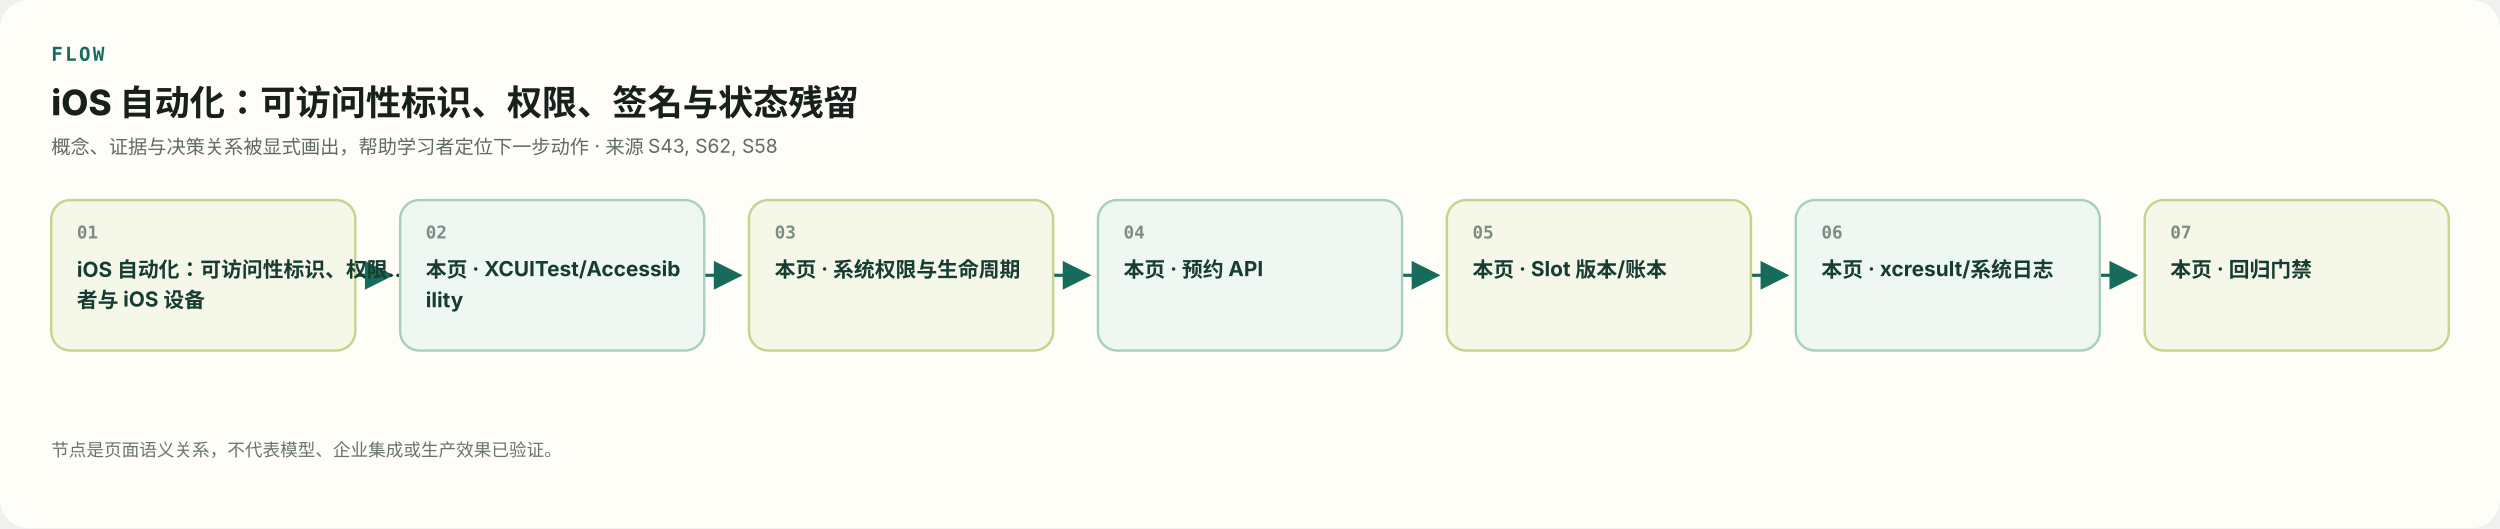
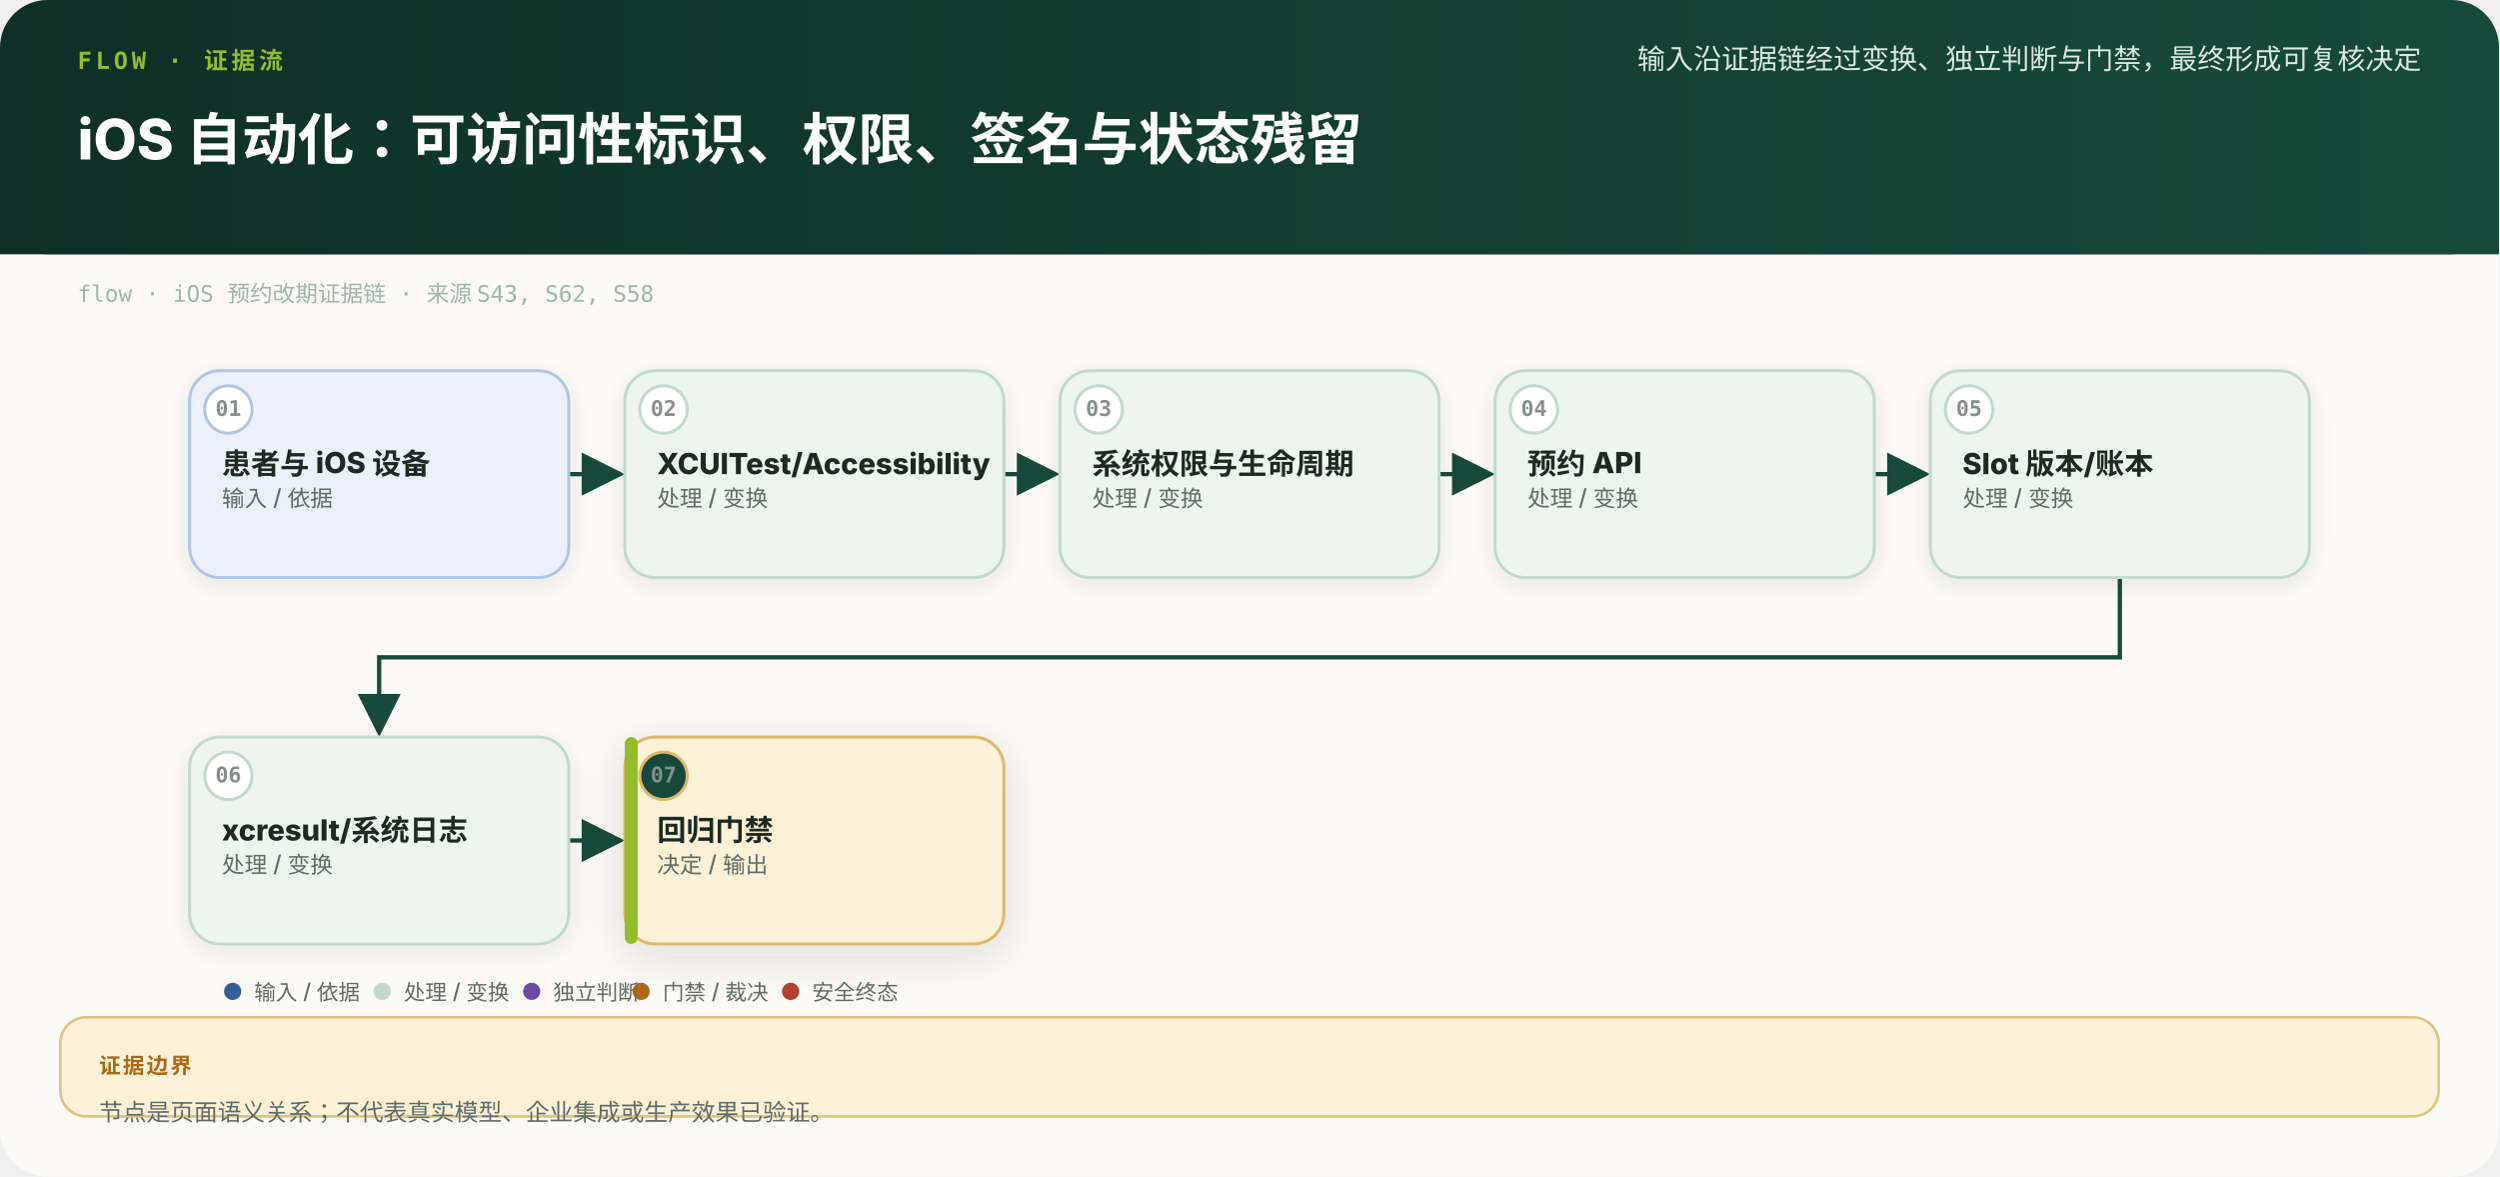
- <svg xmlns="http://www.w3.org/2000/svg" role="img" aria-labelledby="title desc" viewBox="0 0 1562 330" width="1562" height="330">
+ <svg xmlns="http://www.w3.org/2000/svg" role="img" aria-labelledby="title desc" viewBox="0 0 1160 546" width="1160" height="546">
+   <linearGradient id="ds-header-grad" x1="0" y1="0" x2="1" y2="0">
+     <stop offset="0" stop-color="#0e3026" />
+     <stop offset="1" stop-color="#174a3a" />
+   </linearGradient>
  <defs>
-     <marker id="arrow" markerWidth="9" markerHeight="9" refX="7" refY="4.5" orient="auto">
-       <path d="M0,0 L9,4.5 L0,9 z" fill="#176b5b" />
+     <filter id="ds-soft" x="-20%" y="-20%" width="140%" height="150%">
+       <feDropShadow dx="0" dy="3" stdDeviation="6" flood-color="#0e3026" flood-opacity="0.08" />
+     </filter>
+     <filter id="ds-strong" x="-20%" y="-20%" width="140%" height="150%">
+       <feDropShadow dx="0" dy="5" stdDeviation="10" flood-color="#0e3026" flood-opacity="0.13" />
+     </filter>
+     <marker id="ds-arw-forest" markerWidth="10" markerHeight="10" refX="8" refY="5" orient="auto">
+       <path d="M0 0 L10 5 L0 10 z" fill="#174a3a" />
+     </marker>
+     <marker id="ds-arw-amber" markerWidth="10" markerHeight="10" refX="8" refY="5" orient="auto">
+       <path d="M0 0 L10 5 L0 10 z" fill="#a96a18" />
+     </marker>
+     <marker id="ds-arw-red" markerWidth="10" markerHeight="10" refX="8" refY="5" orient="auto">
+       <path d="M0 0 L10 5 L0 10 z" fill="#b2402f" />
+     </marker>
+     <marker id="ds-arw-soft" markerWidth="10" markerHeight="10" refX="8" refY="5" orient="auto">
+       <path d="M0 0 L10 5 L0 10 z" fill="#85908a" />
    </marker>
  </defs>
  <style>
-     .canvas{fill:#fffdf8}.eyebrow{font:700 12px ui-monospace,monospace;letter-spacing:.12em;fill:#176b5b}.title{font:800 22px -apple-system,BlinkMacSystemFont,"PingFang SC",sans-serif;fill:#17201d}.subtitle{font:400 12px -apple-system,BlinkMacSystemFont,"PingFang SC",sans-serif;fill:#5f6b65}.node rect{fill:#eef7f2;stroke:#a7cfc0;stroke-width:1.5}.node:nth-of-type(odd) rect{fill:#f5f7e8;stroke:#c6d38b}.node-index{font:700 11px ui-monospace,monospace;fill:#7d8c84}.node-label{font:700 13px -apple-system,BlinkMacSystemFont,"PingFang SC",sans-serif;fill:#173d32}.arrow{stroke:#176b5b;stroke-width:2;fill:none}.source{font:400 11px ui-monospace,monospace;fill:#68756e}
-   </style>
-   <rect class="canvas" width="100%" height="100%" rx="18" />
-   <text x="32" y="38" class="eyebrow">FLOW</text>
-   <text x="32" y="72" class="title">iOS 自动化：可访问性标识、权限、签名与状态残留</text>
-   <text x="32" y="96" class="subtitle">概念、证据与决策关系被显式画出，帮助学习者定位下一步动作 · 来源 S43, S62, S58</text>
-   <path d="M 222 172 L 242 172" class="arrow" marker-end="url(#arrow)" />
-   <path d="M 440 172 L 460 172" class="arrow" marker-end="url(#arrow)" />
-   <path d="M 658 172 L 678 172" class="arrow" marker-end="url(#arrow)" />
-   <path d="M 876 172 L 896 172" class="arrow" marker-end="url(#arrow)" />
-   <path d="M 1094 172 L 1114 172" class="arrow" marker-end="url(#arrow)" />
-   <path d="M 1312 172 L 1332 172" class="arrow" marker-end="url(#arrow)" />
-   <g class="node">
-     <rect x="32" y="125" width="190" height="94" rx="12" />
-     <text x="48" y="149" class="node-index">01</text>
-     <text x="48" y="173" class="node-label">iOS 自动化：可访问性标识、权限… · 患</text>
-     <text x="48" y="192" class="node-label">者与 iOS 设备</text>
+     .ds-bg{fill:#fbfaf6}
+     .ds-header{fill:url(#ds-header-grad)}
+     .ds-eyebrow{font:700 11px ui-monospace,SFMono-Regular,Menlo,Consolas,monospace;letter-spacing:.16em;fill:#93bd2c}
+     .ds-title{font:800 26px -apple-system,BlinkMacSystemFont,"Segoe UI","PingFang SC","Hiragino Sans GB","Microsoft YaHei",sans-serif;fill:#ffffff}
+     .ds-subtitle{font:500 13px -apple-system,BlinkMacSystemFont,"Segoe UI","PingFang SC","Hiragino Sans GB","Microsoft YaHei",sans-serif;fill:#d9e8e0}
+     .ds-source{font:500 10.5px ui-monospace,SFMono-Regular,Menlo,Consolas,monospace;fill:#9db7ab}
+     .ds-section{font:800 11px ui-monospace,SFMono-Regular,Menlo,Consolas,monospace;letter-spacing:.12em;fill:#174a3a}
+     .ds-foot{font:500 11px -apple-system,BlinkMacSystemFont,"Segoe UI","PingFang SC","Hiragino Sans GB","Microsoft YaHei",sans-serif;fill:#5f6c66}
+     .ds-footbadge{font:800 10px ui-monospace,SFMono-Regular,Menlo,Consolas,monospace;letter-spacing:.1em;fill:#a96a18}
+     .ds-node rect{stroke-width:1.4}
+     .ds-node-title{font:800 13.5px -apple-system,BlinkMacSystemFont,"Segoe UI","PingFang SC","Hiragino Sans GB","Microsoft YaHei",sans-serif;fill:#1c2924}
+     .ds-node-detail{font:500 10.5px -apple-system,BlinkMacSystemFont,"Segoe UI","PingFang SC","Hiragino Sans GB","Microsoft YaHei",sans-serif;fill:#5f6c66}
+     .ds-node-index{font:800 10px ui-monospace,SFMono-Regular,Menlo,Consolas,monospace;fill:#85908a}
+     .ds-edge{fill:none;stroke:#174a3a;stroke-width:2}
+     .ds-edge-label{font:600 9.5px -apple-system,BlinkMacSystemFont,"Segoe UI","PingFang SC","Hiragino Sans GB","Microsoft YaHei",sans-serif;fill:#5f6c66;paint-order:stroke;stroke:#fbfaf6;stroke-width:4px}
+     .ds-legend{font:500 10px -apple-system,BlinkMacSystemFont,"Segoe UI","PingFang SC","Hiragino Sans GB","Microsoft YaHei",sans-serif;fill:#5f6c66}
+ </style>
+   <rect class="ds-bg" width="1160" height="546" rx="22" />
+   <rect class="ds-header" x="0" y="0" width="1160" height="118" rx="22" />
+   <rect class="ds-header" x="0" y="96" width="1160" height="22" />
+   <text class="ds-eyebrow" x="36" y="32">FLOW · 证据流</text>
+   <text class="ds-subtitle" x="1124" y="32" text-anchor="end">输入沿证据链经过变换、独立判断与门禁，最终形成可复核决定</text>
+   <text class="ds-title" x="36" y="74">iOS 自动化：可访问性标识、权限、签名与状态残留</text>
+   <text class="ds-source" x="36" y="140">flow · iOS 预约改期证据链 · 来源 S43, S62, S58</text>
+   <path d="M 264 220 L 286 220" fill="none" stroke="#174a3a" stroke-width="2" marker-end="url(#ds-arw-forest)" />
+   <path d="M 466 220 L 488 220" fill="none" stroke="#174a3a" stroke-width="2" marker-end="url(#ds-arw-forest)" />
+   <path d="M 668 220 L 690 220" fill="none" stroke="#174a3a" stroke-width="2" marker-end="url(#ds-arw-forest)" />
+   <path d="M 870 220 L 892 220" fill="none" stroke="#174a3a" stroke-width="2" marker-end="url(#ds-arw-forest)" />
+   <path d="M 984 268 V 305 H 176 V 338" fill="none" stroke="#174a3a" stroke-width="2" marker-end="url(#ds-arw-forest)" />
+   <path d="M 264 390 L 286 390" fill="none" stroke="#174a3a" stroke-width="2" marker-end="url(#ds-arw-forest)" />
+   <g class="ds-node" filter="url(#ds-soft)">
+     <rect x="88" y="172" width="176" height="96" rx="14" fill="#eaf1fa" stroke="#aec6e3" />
+     <circle cx="106" cy="190" r="11" fill="#ffffff" stroke="#aec6e3" stroke-width="1.4" />
+     <text class="ds-node-index" x="106" y="193" text-anchor="middle">01</text>
+     <text class="ds-node-title" x="103" y="220">患者与 iOS 设备</text>
+     <text class="ds-node-detail" x="103" y="235">输入 / 依据</text>
  </g>
-   <g class="node">
-     <rect x="250" y="125" width="190" height="94" rx="12" />
-     <text x="266" y="149" class="node-index">02</text>
-     <text x="266" y="173" class="node-label">本页 · XCUITest/Accessib</text>
-     <text x="266" y="192" class="node-label">ility</text>
+   <g class="ds-node" filter="url(#ds-soft)">
+     <rect x="290" y="172" width="176" height="96" rx="14" fill="#edf5f0" stroke="#c2d9cc" />
+     <circle cx="308" cy="190" r="11" fill="#ffffff" stroke="#c2d9cc" stroke-width="1.4" />
+     <text class="ds-node-index" x="308" y="193" text-anchor="middle">02</text>
+     <text class="ds-node-title" x="305" y="220">XCUITest/Accessibility</text>
+     <text class="ds-node-detail" x="305" y="235">处理 / 变换</text>
  </g>
-   <g class="node">
-     <rect x="468" y="125" width="190" height="94" rx="12" />
-     <text x="484" y="149" class="node-index">03</text>
-     <text x="484" y="173" class="node-label">本页 · 系统权限与生命周期</text>
+   <g class="ds-node" filter="url(#ds-soft)">
+     <rect x="492" y="172" width="176" height="96" rx="14" fill="#edf5f0" stroke="#c2d9cc" />
+     <circle cx="510" cy="190" r="11" fill="#ffffff" stroke="#c2d9cc" stroke-width="1.4" />
+     <text class="ds-node-index" x="510" y="193" text-anchor="middle">03</text>
+     <text class="ds-node-title" x="507" y="220">系统权限与生命周期</text>
+     <text class="ds-node-detail" x="507" y="235">处理 / 变换</text>
  </g>
-   <g class="node">
-     <rect x="686" y="125" width="190" height="94" rx="12" />
-     <text x="702" y="149" class="node-index">04</text>
-     <text x="702" y="173" class="node-label">本页 · 预约 API</text>
+   <g class="ds-node" filter="url(#ds-soft)">
+     <rect x="694" y="172" width="176" height="96" rx="14" fill="#edf5f0" stroke="#c2d9cc" />
+     <circle cx="712" cy="190" r="11" fill="#ffffff" stroke="#c2d9cc" stroke-width="1.4" />
+     <text class="ds-node-index" x="712" y="193" text-anchor="middle">04</text>
+     <text class="ds-node-title" x="709" y="220">预约 API</text>
+     <text class="ds-node-detail" x="709" y="235">处理 / 变换</text>
  </g>
-   <g class="node">
-     <rect x="904" y="125" width="190" height="94" rx="12" />
-     <text x="920" y="149" class="node-index">05</text>
-     <text x="920" y="173" class="node-label">本页 · Slot 版本/账本</text>
+   <g class="ds-node" filter="url(#ds-soft)">
+     <rect x="896" y="172" width="176" height="96" rx="14" fill="#edf5f0" stroke="#c2d9cc" />
+     <circle cx="914" cy="190" r="11" fill="#ffffff" stroke="#c2d9cc" stroke-width="1.4" />
+     <text class="ds-node-index" x="914" y="193" text-anchor="middle">05</text>
+     <text class="ds-node-title" x="911" y="220">Slot 版本/账本</text>
+     <text class="ds-node-detail" x="911" y="235">处理 / 变换</text>
  </g>
-   <g class="node">
-     <rect x="1122" y="125" width="190" height="94" rx="12" />
-     <text x="1138" y="149" class="node-index">06</text>
-     <text x="1138" y="173" class="node-label">本页 · xcresult/系统日志</text>
+   <g class="ds-node" filter="url(#ds-soft)">
+     <rect x="88" y="342" width="176" height="96" rx="14" fill="#edf5f0" stroke="#c2d9cc" />
+     <circle cx="106" cy="360" r="11" fill="#ffffff" stroke="#c2d9cc" stroke-width="1.4" />
+     <text class="ds-node-index" x="106" y="363" text-anchor="middle">06</text>
+     <text class="ds-node-title" x="103" y="390">xcresult/系统日志</text>
+     <text class="ds-node-detail" x="103" y="405">处理 / 变换</text>
  </g>
-   <g class="node">
-     <rect x="1340" y="125" width="190" height="94" rx="12" />
-     <text x="1356" y="149" class="node-index">07</text>
-     <text x="1356" y="173" class="node-label">本页 · 回归门禁</text>
+   <g class="ds-node" filter="url(#ds-strong)">
+     <rect x="290" y="342" width="176" height="96" rx="14" fill="#fdf1d8" stroke="#e0b76a" stroke-width="2" />
+     <rect x="290" y="342" width="6" height="96" rx="3" fill="#93bd2c" />
+     <circle cx="308" cy="360" r="11" fill="#174a3a" stroke="#e0b76a" stroke-width="1.4" />
+     <text class="ds-node-index" x="308" y="363" text-anchor="middle" fill="#ffffff">07</text>
+     <text class="ds-node-title" x="305" y="390">回归门禁</text>
+     <text class="ds-node-detail" x="305" y="405">决定 / 输出</text>
  </g>
-   <text x="32" y="285" class="source">节点是页面语义关系，不代表模型、企业集成或生产效果已验证。</text>
+   <circle cx="108" cy="460" r="4" fill="#355f96" />
+   <text class="ds-legend" x="118" y="464">输入 / 依据</text>
+   <circle cx="177.4" cy="460" r="4" fill="#c2d9cc" />
+   <text class="ds-legend" x="187.4" y="464">处理 / 变换</text>
+   <circle cx="246.8" cy="460" r="4" fill="#6a49a8" />
+   <text class="ds-legend" x="256.8" y="464">独立判断</text>
+   <circle cx="297.6" cy="460" r="4" fill="#a96a18" />
+   <text class="ds-legend" x="307.6" y="464">门禁 / 裁决</text>
+   <circle cx="367" cy="460" r="4" fill="#b2402f" />
+   <text class="ds-legend" x="377" y="464">安全终态</text>
+   <rect x="28" y="472" width="1104" height="46" rx="12" fill="#fdf1d8" stroke="#e3c07b" stroke-width="1.2" />
+   <text class="ds-footbadge" x="46" y="498">证据边界</text>
+   <text class="ds-foot" x="46" y="520">节点是页面语义关系；不代表真实模型、企业集成或生产效果已验证。</text>
</svg>
